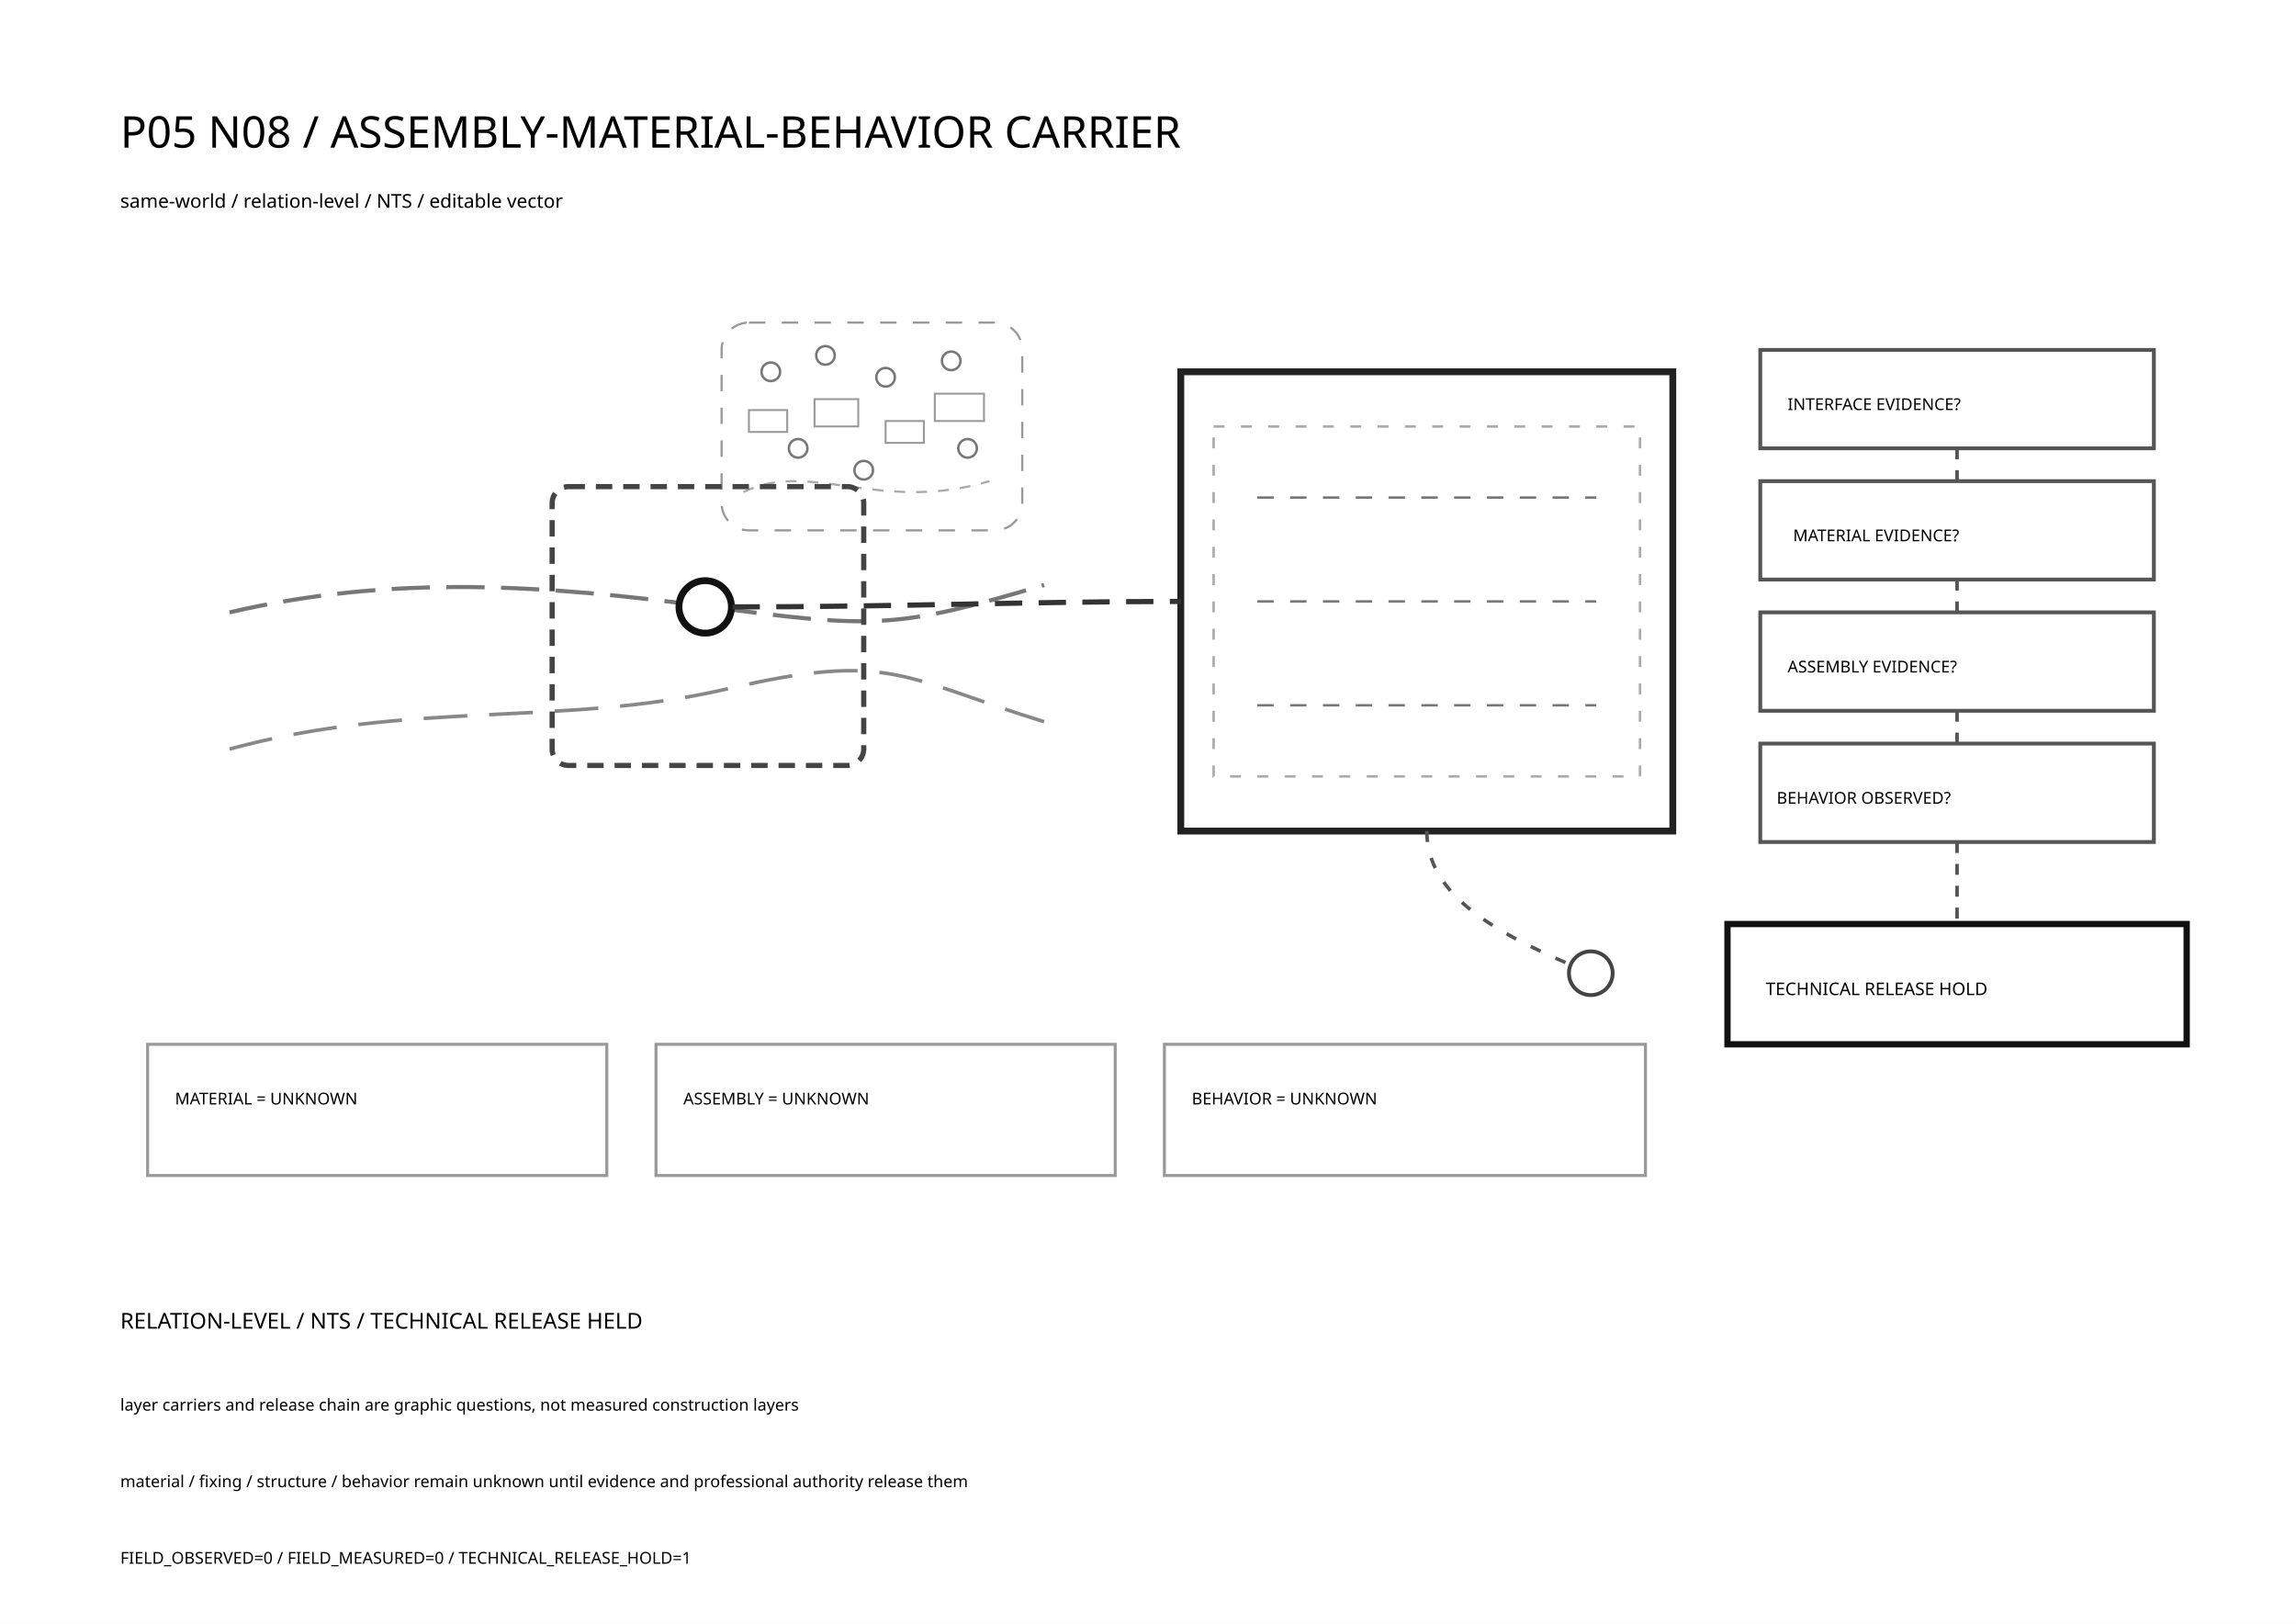
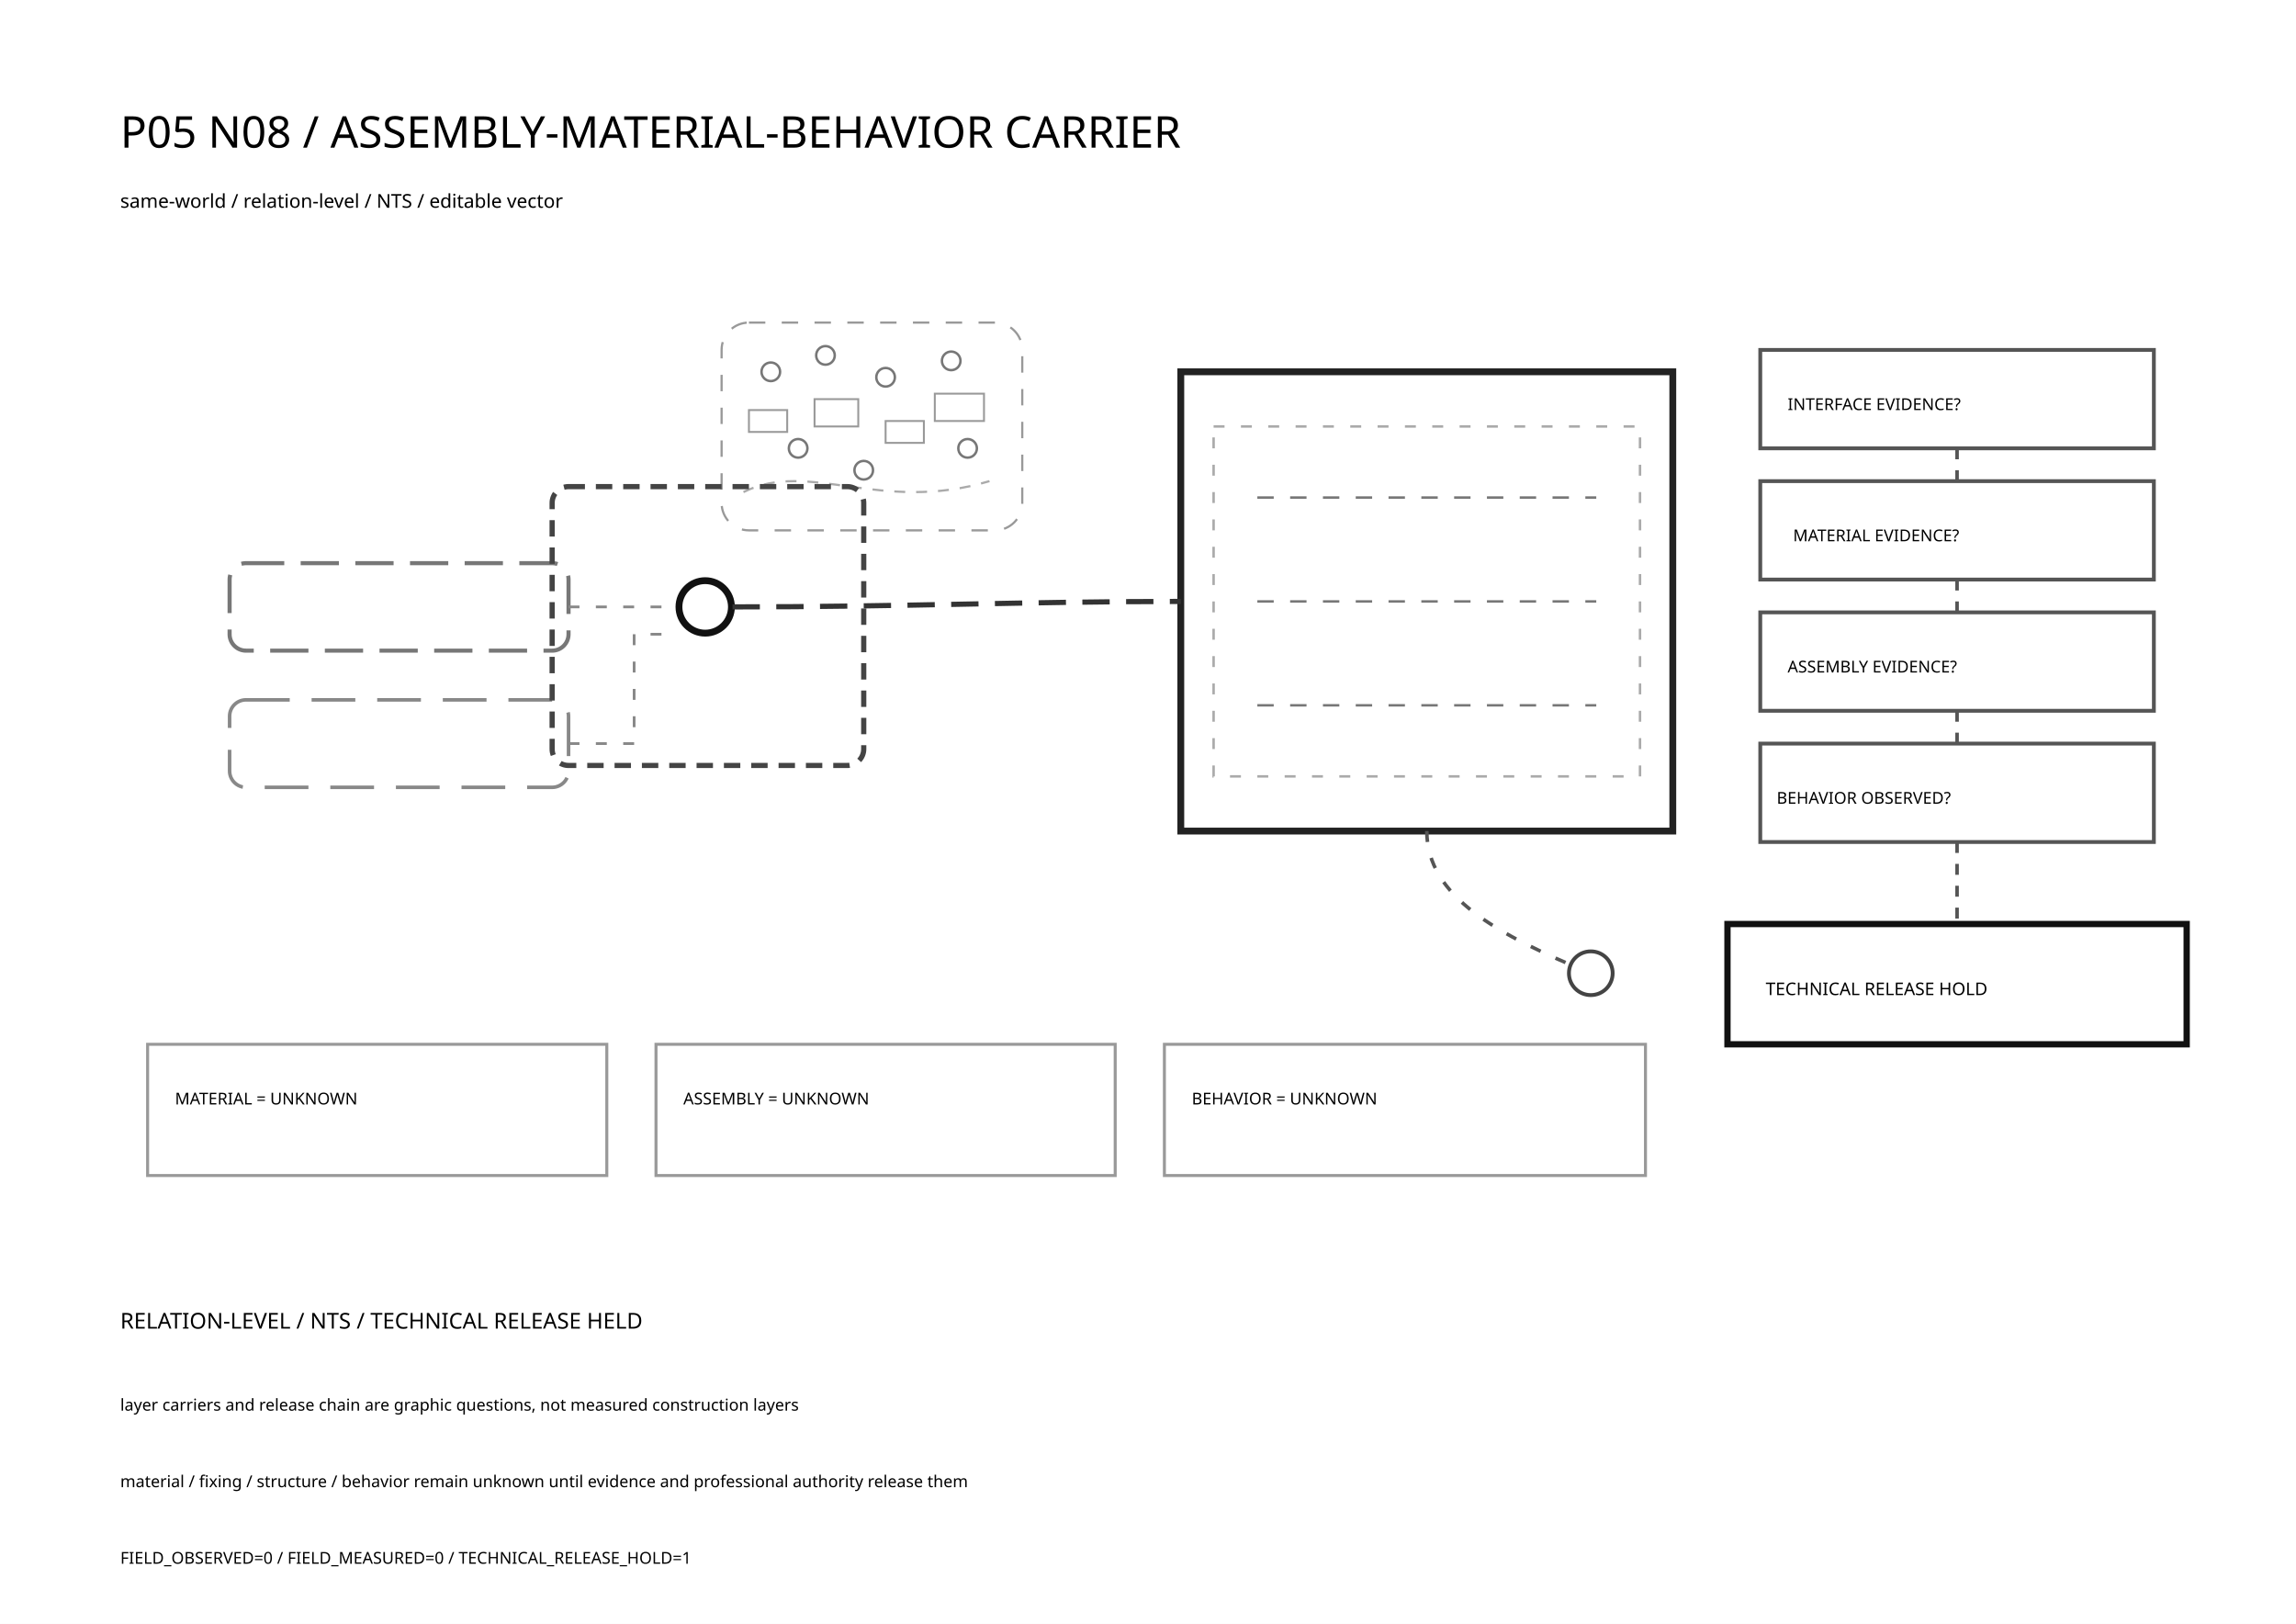
<svg xmlns="http://www.w3.org/2000/svg" width="420mm" height="297mm" viewBox="0 0 420 297">
  <rect width="420" height="297" fill="white" />
  <g id="L00-FRAME" font-family="sans-serif">
    <text x="22" y="27" font-size="8">P05 N08 / ASSEMBLY-MATERIAL-BEHAVIOR CARRIER</text>
    <text x="22" y="38" font-size="3.5">same-world / relation-level / NTS / editable vector</text>
  </g>
  <g id="L10-CONTEXT" fill="none">
-     <path id="REL-ROUTE-PRIMARY-01" d="M42 112 C72 105 100 107 130 111 S164 115 191 107" stroke="#777" stroke-width="0.75" stroke-dasharray="7 3" />
-     <path id="REL-WATER-01" d="M42 137 C75 128 103 133 133 126 S165 124 191 132" stroke="#888" stroke-width="0.65" stroke-dasharray="8 4" />
+     <g id="N08-SAME-WORLD-RELATION-CONTEXT">
+       <rect id="N08-ROUTE-RELATION-NODE" x="42" y="103" width="62" height="16" rx="3" stroke="#777" stroke-width="0.75" stroke-dasharray="7 3" />
+       <rect id="N08-WATER-RELATION-NODE" x="42" y="128" width="62" height="16" rx="3" stroke="#888" stroke-width="0.65" stroke-dasharray="8 4" />
+       <path id="N08-CONTEXT-TO-INTERFACE" d="M104 111 H124 M104 136 H116 V116 H124" stroke="#888" stroke-width="0.5" stroke-dasharray="2 3" />
+     </g>
    <g id="N08-HERITAGE-FABRIC-NTS">
      <rect id="N08-HERITAGE-FABRIC-EXTENT-NTS" x="132" y="59" width="55" height="38" rx="5" stroke="#999" stroke-width="0.4" stroke-dasharray="3 3" />
      <g id="N08-PROTECTED-UNITS-NTS" fill="white" stroke="#777" stroke-width="0.45">
        <circle cx="141" cy="68" r="1.7" />
        <circle cx="151" cy="65" r="1.7" />
        <circle cx="162" cy="69" r="1.7" />
        <circle cx="174" cy="66" r="1.7" />
        <circle cx="146" cy="82" r="1.7" />
        <circle cx="158" cy="86" r="1.7" />
        <circle cx="177" cy="82" r="1.7" />
      </g>
      <g id="N08-ANCIENT-RESIDENCE-FABRIC-NTS" fill="none" stroke="#999" stroke-width="0.35">
        <path d="M137 75h7v4h-7z M149 73h8v5h-8z M162 77h7v4h-7z M171 72h9v5h-9z" />
      </g>
      <path id="N08-LANE-WELL-TREE-FABRIC-NTS" d="M136 90 C148 84 161 94 181 88" stroke="#aaa" stroke-width="0.4" stroke-dasharray="2 2" />
    </g>
    <circle id="N08-INTERFACE-NODE" cx="129" cy="111" r="4.8" fill="white" stroke="#111" stroke-width="1.25" />
    <rect id="N08-INTERFACE-QUESTION-ZONE" x="101" y="89" width="57" height="51" rx="3" stroke="#444" stroke-width="0.95" stroke-dasharray="3 2" />
  </g>
  <g id="L15-ASSEMBLY" fill="none">
    <rect id="N08-ASSEMBLY-CARRIER" x="216" y="68" width="90" height="84" stroke="#222" stroke-width="1.25" />
    <rect id="N08-ASSEMBLY-UNCERTAINTY" x="222" y="78" width="78" height="64" stroke="#aaa" stroke-width="0.45" stroke-dasharray="2 3" />
    <line id="N08-LAYER-QUESTION-A" x1="230" y1="91" x2="292" y2="91" stroke="#777" stroke-width="0.45" stroke-dasharray="3 3" />
    <line id="N08-LAYER-QUESTION-B" x1="230" y1="110" x2="292" y2="110" stroke="#777" stroke-width="0.45" stroke-dasharray="3 3" />
    <line id="N08-LAYER-QUESTION-C" x1="230" y1="129" x2="292" y2="129" stroke="#777" stroke-width="0.45" stroke-dasharray="3 3" />
    <path id="N08-INTERFACE-LINK" d="M134 111 C165 111 188 110 216 110" stroke="#333" stroke-width="0.95" stroke-dasharray="5 3" />
    <path id="N08-BEHAVIOR-RELATION" d="M261 152 C261 164 274 171 291 178" stroke="#555" stroke-width="0.65" stroke-dasharray="2 3" />
    <circle id="N08-BEHAVIOR-STATE-NODE" cx="291" cy="178" r="4" fill="white" stroke="#444" stroke-width="0.7" />
  </g>
  <g id="L18-TECHNICAL-RELEASE" font-family="sans-serif">
    <rect id="N08-INTERFACE-EVIDENCE" x="322" y="64" width="72" height="18" fill="none" stroke="#555" stroke-width="0.7" />
    <rect id="N08-MATERIAL-EVIDENCE" x="322" y="88" width="72" height="18" fill="none" stroke="#555" stroke-width="0.7" />
    <rect id="N08-ASSEMBLY-EVIDENCE" x="322" y="112" width="72" height="18" fill="none" stroke="#555" stroke-width="0.7" />
    <rect id="N08-BEHAVIOR-OBSERVATION" x="322" y="136" width="72" height="18" fill="none" stroke="#555" stroke-width="0.7" />
    <path id="N08-RELEASE-SEQUENCE" d="M358 82 V88 M358 106 V112 M358 130 V136 M358 154 V169" fill="none" stroke="#555" stroke-width="0.65" stroke-dasharray="2 2" />
    <rect id="N08-TECHNICAL-RELEASE-HOLD" x="316" y="169" width="84" height="22" fill="none" stroke="#111" stroke-width="1.15" />
    <text x="327" y="75" font-size="3">INTERFACE EVIDENCE?</text>
    <text x="328" y="99" font-size="3">MATERIAL EVIDENCE?</text>
    <text x="327" y="123" font-size="3">ASSEMBLY EVIDENCE?</text>
    <text x="325" y="147" font-size="3">BEHAVIOR OBSERVED?</text>
    <text x="323" y="182" font-size="3.2">TECHNICAL RELEASE HOLD</text>
  </g>
  <g id="L25-STATE" font-family="sans-serif">
    <rect id="N08-MATERIAL-STATE" x="27" y="191" width="84" height="24" fill="none" stroke="#999" stroke-width="0.55" />
    <rect id="N08-ASSEMBLY-STATE" x="120" y="191" width="84" height="24" fill="none" stroke="#999" stroke-width="0.55" />
    <rect id="N08-BEHAVIOR-STATE" x="213" y="191" width="88" height="24" fill="none" stroke="#999" stroke-width="0.55" />
    <text x="32" y="202" font-size="3">MATERIAL = UNKNOWN</text>
    <text x="125" y="202" font-size="3">ASSEMBLY = UNKNOWN</text>
    <text x="218" y="202" font-size="3">BEHAVIOR = UNKNOWN</text>
  </g>
  <g id="L40-CLAIM" font-family="sans-serif">
    <text x="22" y="243" font-size="4">RELATION-LEVEL / NTS / TECHNICAL RELEASE HELD</text>
    <text x="22" y="258" font-size="3">layer carriers and release chain are graphic questions, not measured construction layers</text>
    <text x="22" y="272" font-size="3">material / fixing / structure / behavior remain unknown until evidence and professional authority release them</text>
    <text x="22" y="286" font-size="3">FIELD_OBSERVED=0 / FIELD_MEASURED=0 / TECHNICAL_RELEASE_HOLD=1</text>
  </g>
</svg>
